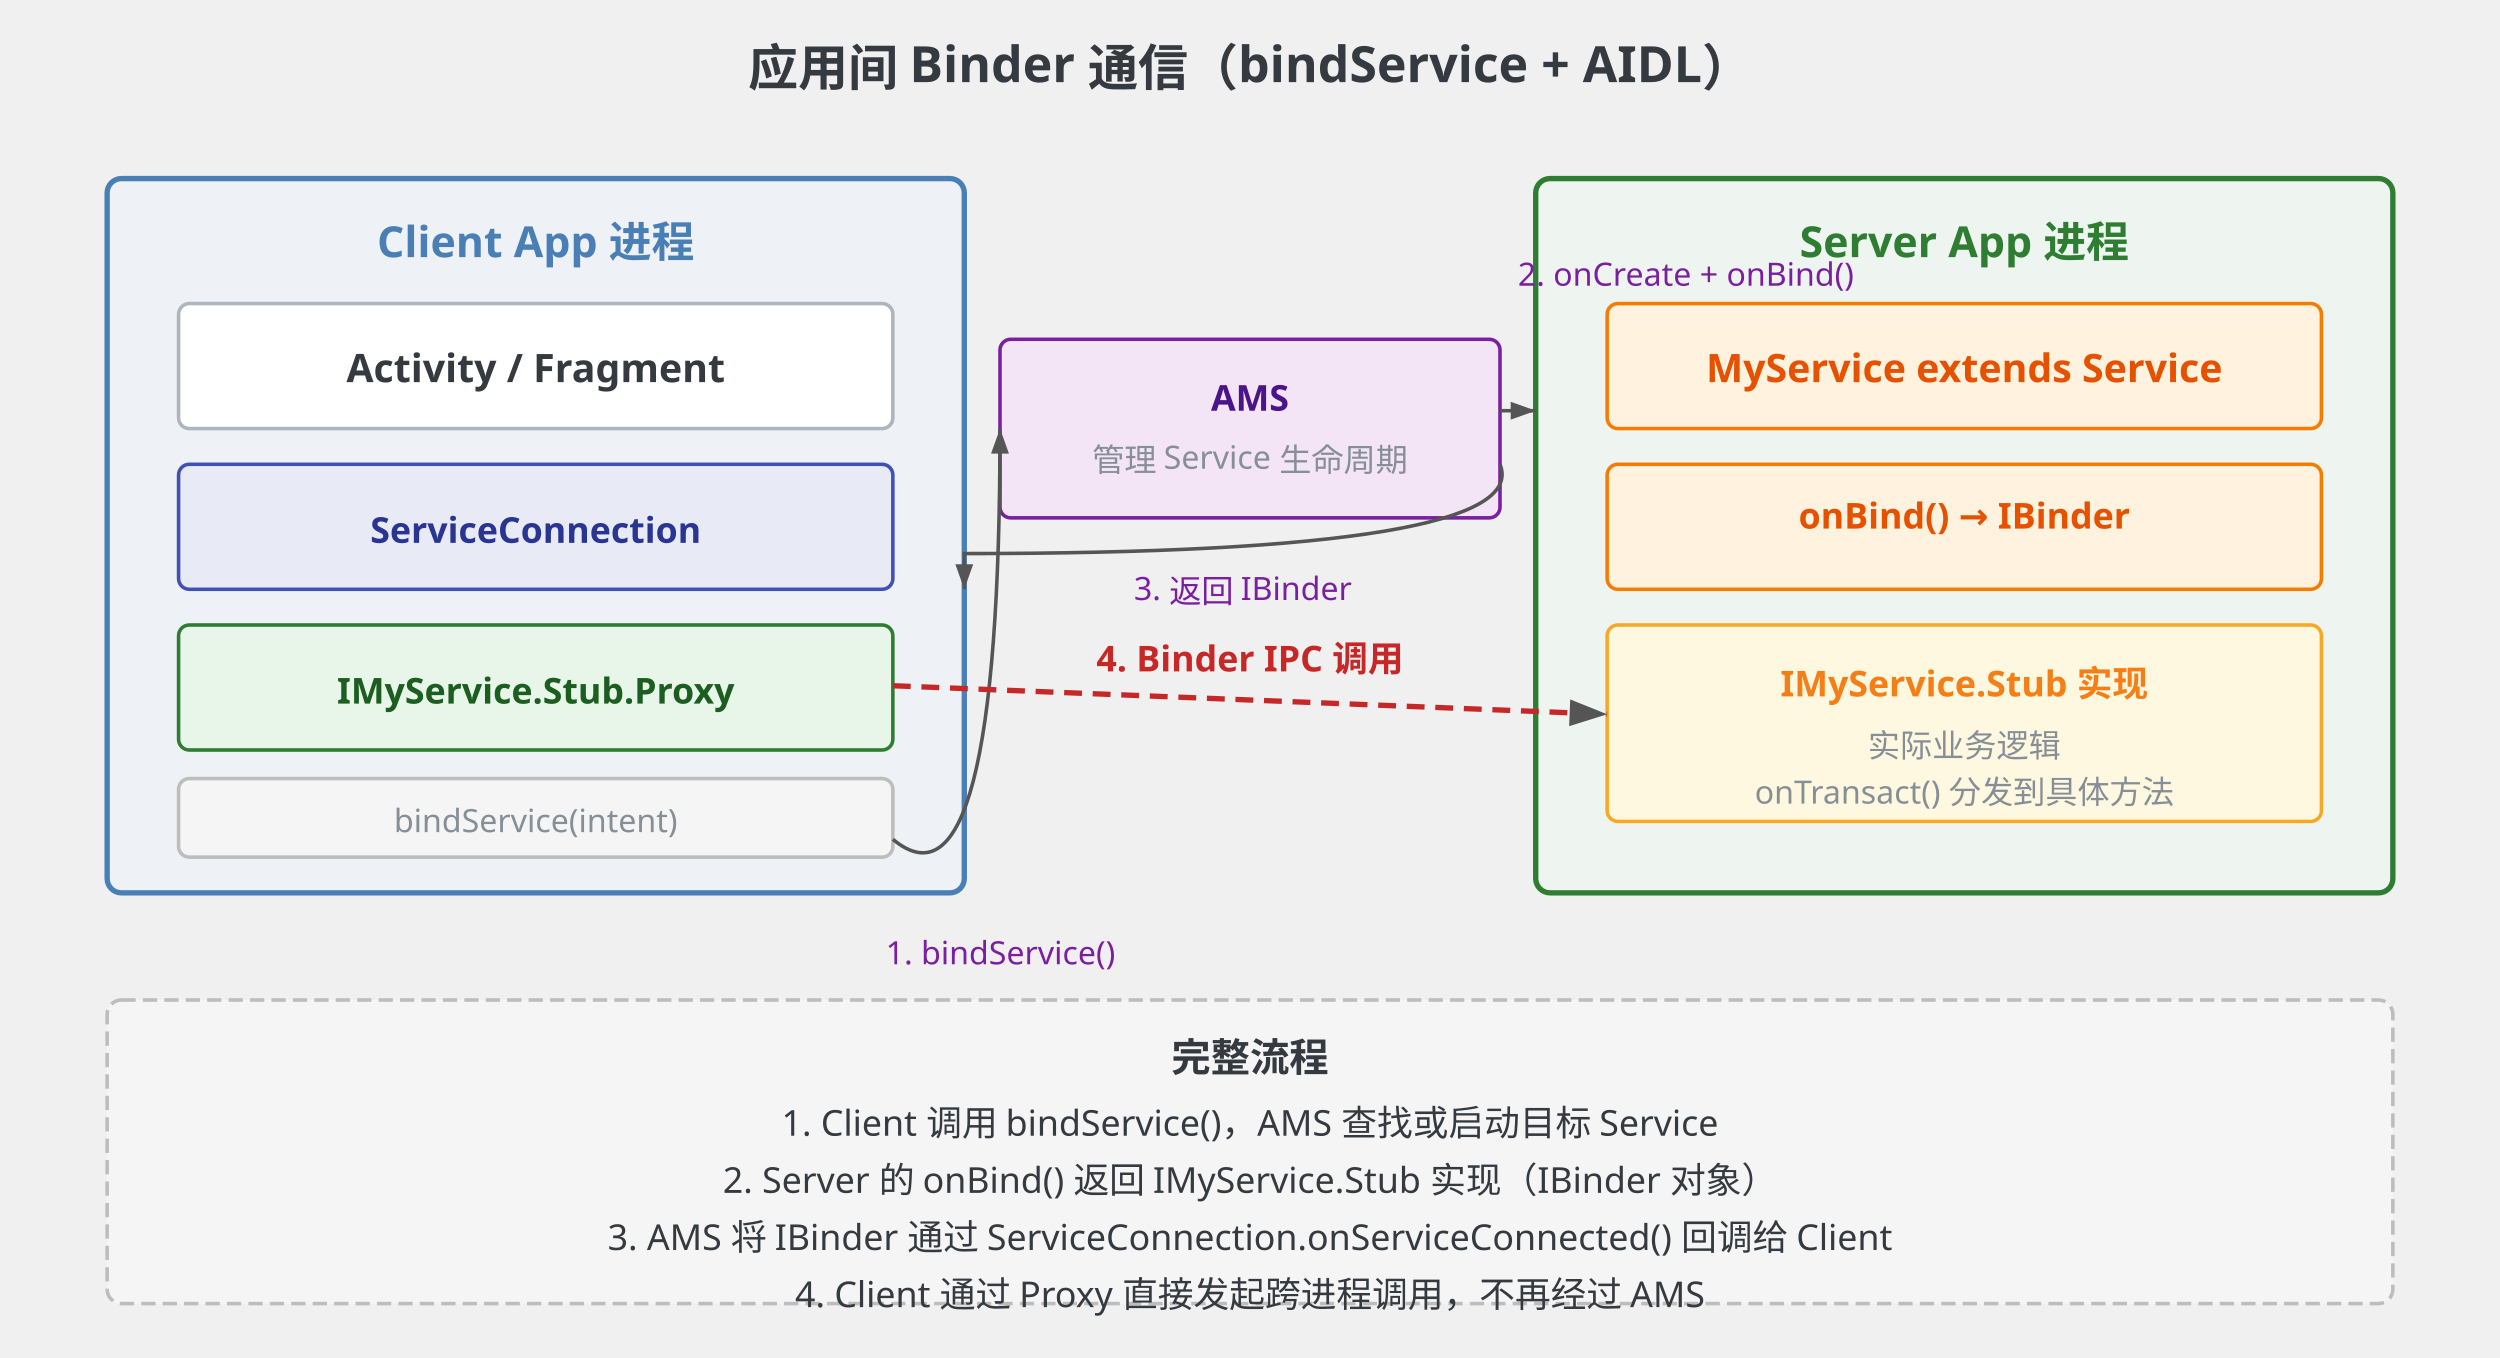
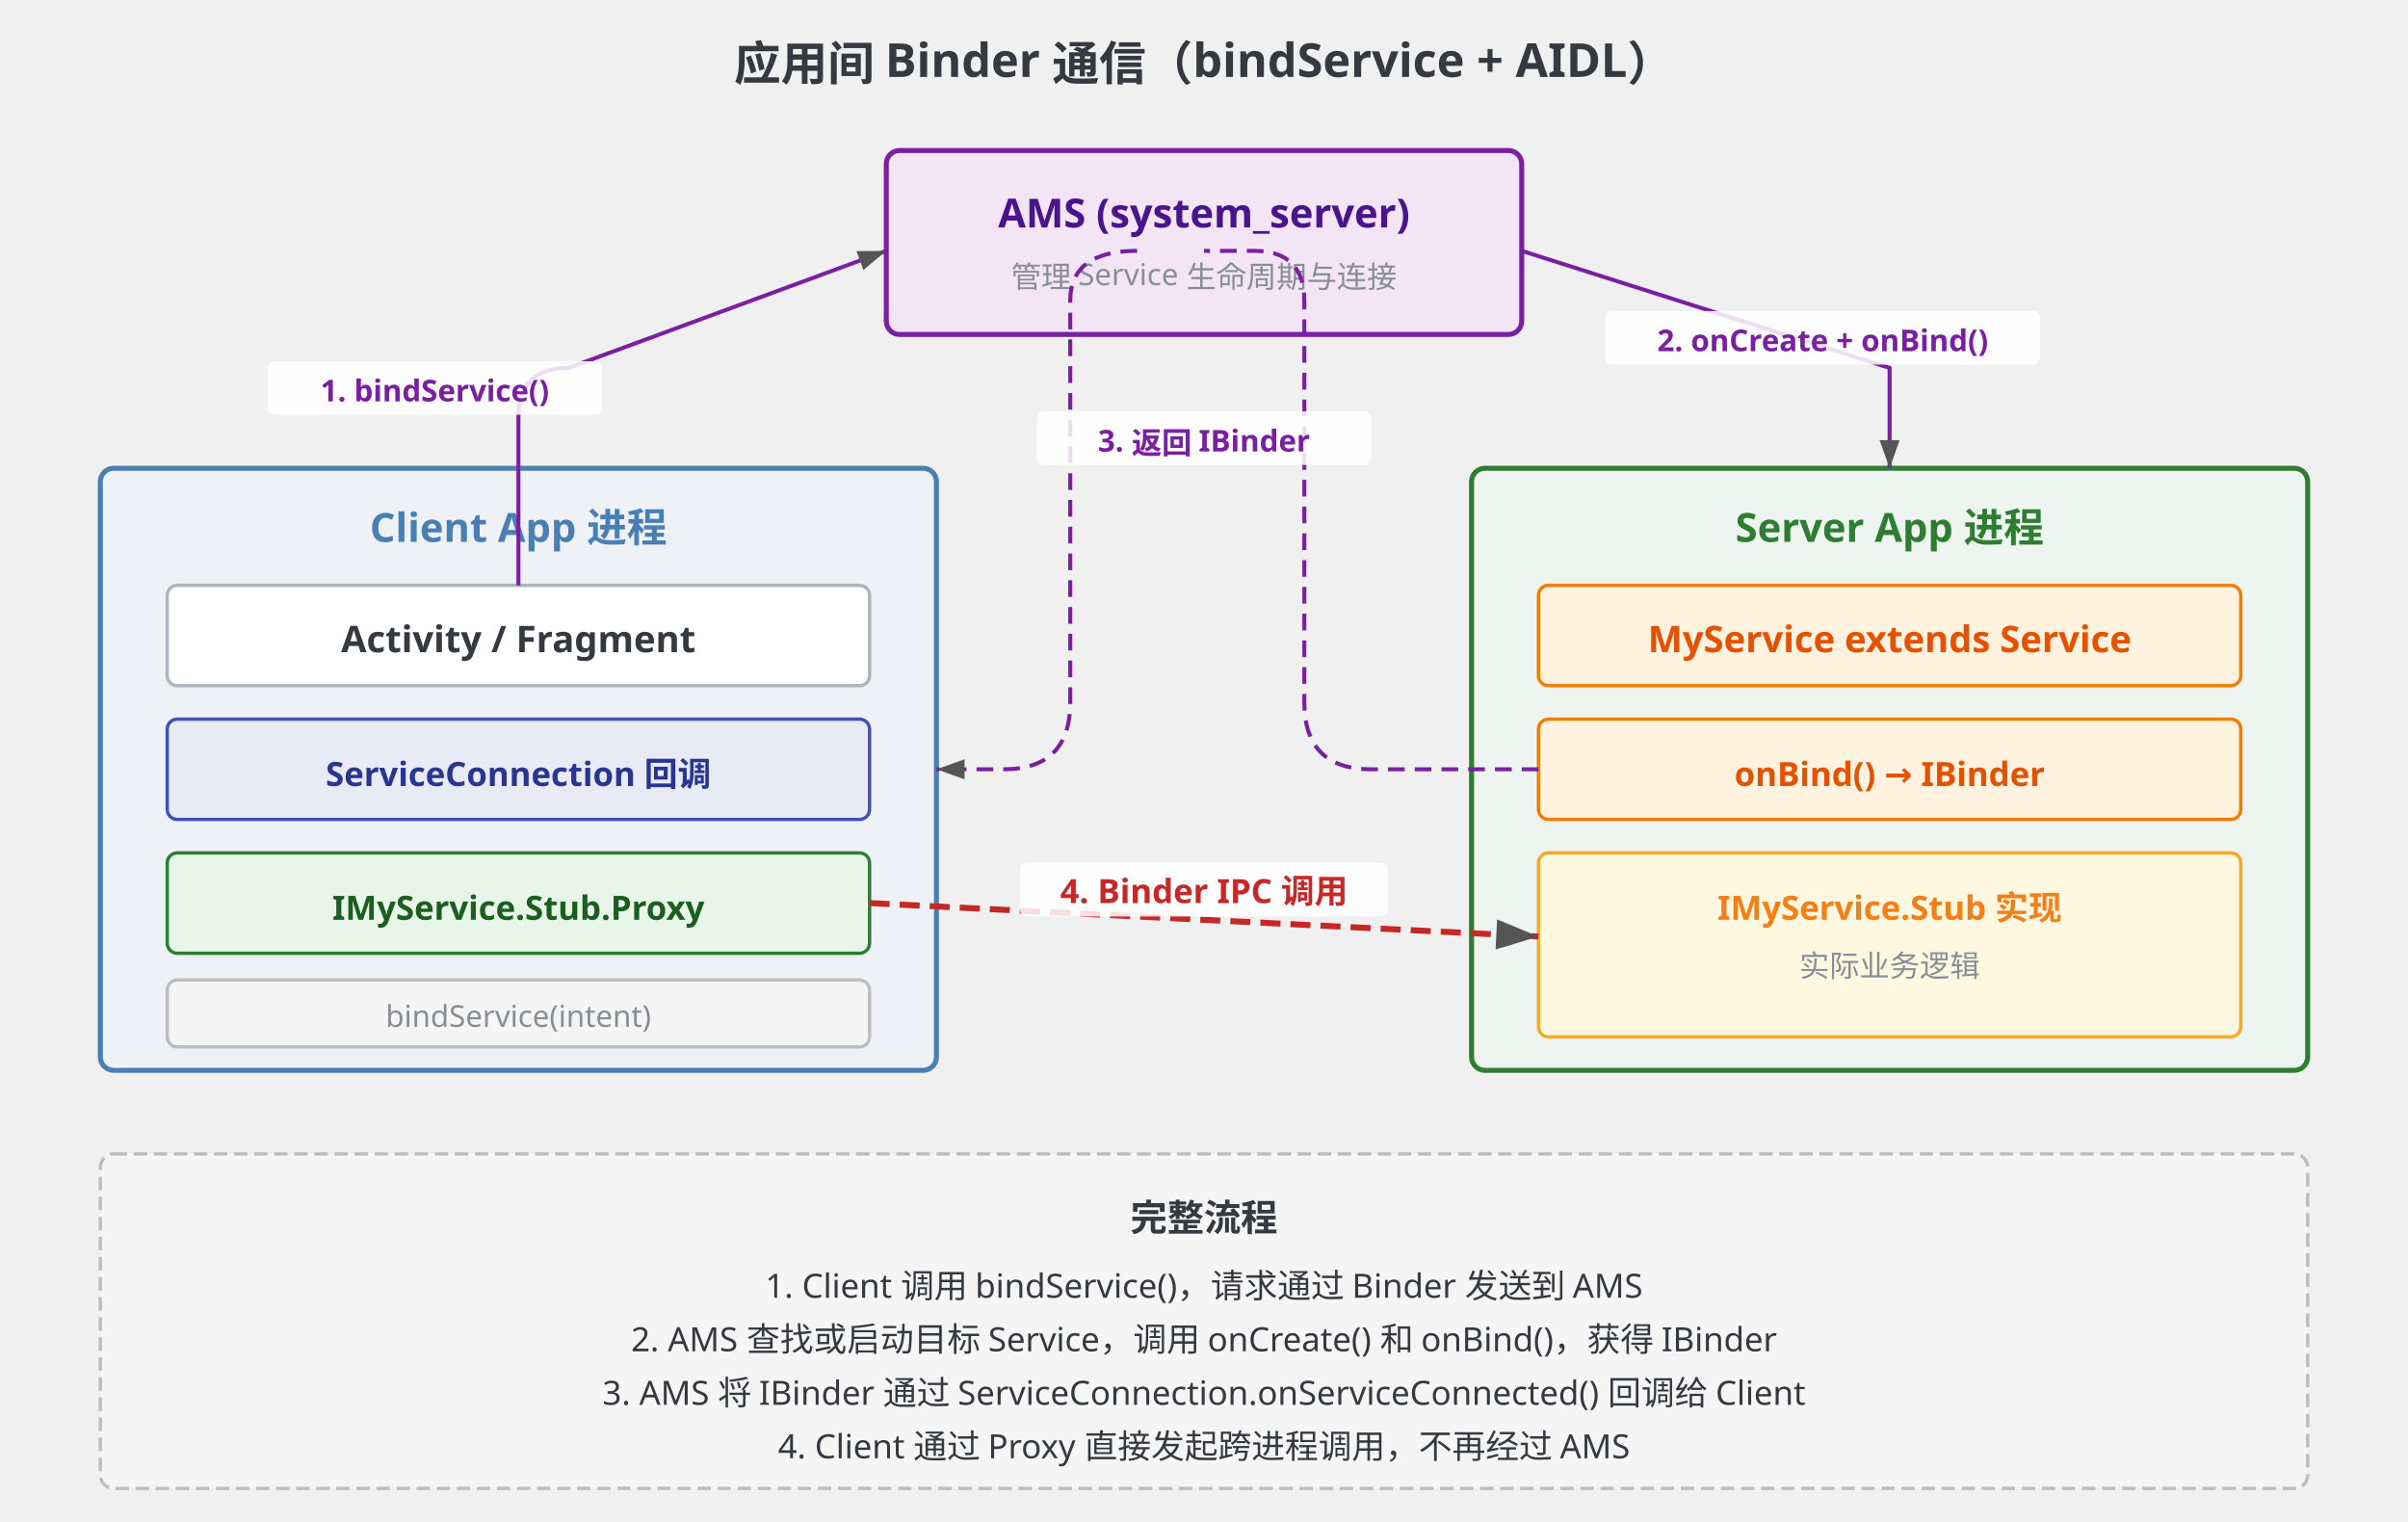
- <svg xmlns="http://www.w3.org/2000/svg" viewBox="0 0 700 380" font-family="'Segoe UI','PingFang SC','Microsoft YaHei',sans-serif">
+ <svg xmlns="http://www.w3.org/2000/svg" viewBox="0 0 720 455" font-family="'Segoe UI','PingFang SC','Microsoft YaHei',sans-serif">
  <defs>
    <marker id="a1" markerWidth="7" markerHeight="5" refX="7" refY="2.5" orient="auto">
      <polygon points="0,0 7,2.5 0,5" fill="#555" />
    </marker>
  </defs>
-   <text x="350" y="24" text-anchor="middle" font-size="14" font-weight="700" fill="#343a40">应用间 Binder 通信（bindService + AIDL）</text>
-   <rect x="30" y="50" width="240" height="200" rx="4" fill="#eef1f5" stroke="#4a7fb5" stroke-width="1.5" />
-   <text x="150" y="72" text-anchor="middle" font-size="12" font-weight="600" fill="#4a7fb5">Client App 进程</text>
-   <rect x="50" y="85" width="200" height="35" rx="3" fill="white" stroke="#adb5bd" />
-   <text x="150" y="107" text-anchor="middle" font-size="11" font-weight="600" fill="#343a40">Activity / Fragment</text>
-   <rect x="50" y="130" width="200" height="35" rx="3" fill="#e8eaf6" stroke="#3f51b5" />
-   <text x="150" y="152" text-anchor="middle" font-size="10" font-weight="600" fill="#283593">ServiceConnection</text>
-   <rect x="50" y="175" width="200" height="35" rx="3" fill="#e8f5e9" stroke="#2e7d32" />
-   <text x="150" y="197" text-anchor="middle" font-size="10" font-weight="600" fill="#1b5e20">IMyService.Stub.Proxy</text>
-   <rect x="50" y="218" width="200" height="22" rx="3" fill="#f5f5f5" stroke="#bdbdbd" />
-   <text x="150" y="233" text-anchor="middle" font-size="9" fill="#868e96">bindService(intent)</text>
-   <rect x="430" y="50" width="240" height="200" rx="4" fill="#eef5f1" stroke="#2e7d32" stroke-width="1.5" />
-   <text x="550" y="72" text-anchor="middle" font-size="12" font-weight="600" fill="#2e7d32">Server App 进程</text>
-   <rect x="450" y="85" width="200" height="35" rx="3" fill="#fff3e0" stroke="#f57c00" />
-   <text x="550" y="107" text-anchor="middle" font-size="11" font-weight="700" fill="#e65100">MyService extends Service</text>
-   <rect x="450" y="130" width="200" height="35" rx="3" fill="#fff3e0" stroke="#f57c00" />
-   <text x="550" y="148" text-anchor="middle" font-size="10" font-weight="600" fill="#e65100">onBind() → IBinder</text>
-   <rect x="450" y="175" width="200" height="55" rx="3" fill="#fff8e1" stroke="#f9a825" />
-   <text x="550" y="195" text-anchor="middle" font-size="10" font-weight="600" fill="#f57f17">IMyService.Stub 实现</text>
-   <text x="550" y="212" text-anchor="middle" font-size="9" fill="#868e96">实际业务逻辑</text>
-   <text x="550" y="225" text-anchor="middle" font-size="9" fill="#868e96">onTransact() 分发到具体方法</text>
-   <rect x="280" y="95" width="140" height="50" rx="3" fill="#f3e5f5" stroke="#7b1fa2" />
-   <text x="350" y="115" text-anchor="middle" font-size="10" font-weight="600" fill="#4a148c">AMS</text>
-   <text x="350" y="132" text-anchor="middle" font-size="9" fill="#868e96">管理 Service 生命周期</text>
-   <path d="M250,235 Q280,260 280,120 L280,120" stroke="#555" stroke-width="1" fill="none" marker-end="url(#a1)" />
-   <text x="248" y="270" font-size="9" fill="#7b1fa2">1. bindService()</text>
-   <line x1="420" y1="115" x2="430" y2="115" stroke="#555" stroke-width="1" marker-end="url(#a1)" />
-   <text x="425" y="80" font-size="9" fill="#7b1fa2">2. onCreate + onBind()</text>
-   <path d="M420,130 Q430,155 270,155 L270,165" stroke="#555" stroke-width="1" fill="none" marker-end="url(#a1)" />
-   <text x="348" y="168" text-anchor="middle" font-size="9" fill="#7b1fa2">3. 返回 IBinder</text>
-   <line x1="250" y1="192" x2="450" y2="200" stroke="#c62828" stroke-width="1.5" stroke-dasharray="5,3" marker-end="url(#a1)" />
-   <text x="350" y="188" text-anchor="middle" font-size="10" font-weight="600" fill="#c62828">4. Binder IPC 调用</text>
-   <rect x="30" y="280" width="640" height="85" rx="4" fill="#f5f5f5" stroke="#bdbdbd" stroke-dasharray="4,2" />
-   <text x="350" y="300" text-anchor="middle" font-size="11" font-weight="600" fill="#343a40">完整流程</text>
-   <text x="350" y="318" text-anchor="middle" font-size="10" fill="#343a40">1. Client 调用 bindService()，AMS 查找或启动目标 Service</text>
-   <text x="350" y="334" text-anchor="middle" font-size="10" fill="#343a40">2. Server 的 onBind() 返回 IMyService.Stub 实现（IBinder 对象）</text>
-   <text x="350" y="350" text-anchor="middle" font-size="10" fill="#343a40">3. AMS 将 IBinder 通过 ServiceConnection.onServiceConnected() 回调给 Client</text>
-   <text x="350" y="366" text-anchor="middle" font-size="10" fill="#343a40">4. Client 通过 Proxy 直接发起跨进程调用，不再经过 AMS</text>
+   <text x="360" y="24" text-anchor="middle" font-size="14" font-weight="700" fill="#343a40">应用间 Binder 通信（bindService + AIDL）</text>
+   <rect x="265" y="45" width="190" height="55" rx="4" fill="#f3e5f5" stroke="#7b1fa2" stroke-width="1.5" />
+   <text x="360" y="68" text-anchor="middle" font-size="12" font-weight="700" fill="#4a148c">AMS (system_server)</text>
+   <text x="360" y="86" text-anchor="middle" font-size="9" fill="#868e96">管理 Service 生命周期与连接</text>
+   <rect x="30" y="140" width="250" height="180" rx="4" fill="#eef1f5" stroke="#4a7fb5" stroke-width="1.5" />
+   <text x="155" y="162" text-anchor="middle" font-size="12" font-weight="600" fill="#4a7fb5">Client App 进程</text>
+   <rect x="50" y="175" width="210" height="30" rx="3" fill="white" stroke="#adb5bd" />
+   <text x="155" y="195" text-anchor="middle" font-size="11" font-weight="600" fill="#343a40">Activity / Fragment</text>
+   <rect x="50" y="215" width="210" height="30" rx="3" fill="#e8eaf6" stroke="#3f51b5" />
+   <text x="155" y="235" text-anchor="middle" font-size="10" font-weight="600" fill="#283593">ServiceConnection 回调</text>
+   <rect x="50" y="255" width="210" height="30" rx="3" fill="#e8f5e9" stroke="#2e7d32" />
+   <text x="155" y="275" text-anchor="middle" font-size="10" font-weight="600" fill="#1b5e20">IMyService.Stub.Proxy</text>
+   <rect x="50" y="293" width="210" height="20" rx="3" fill="#f5f5f5" stroke="#bdbdbd" />
+   <text x="155" y="307" text-anchor="middle" font-size="9" fill="#868e96">bindService(intent)</text>
+   <rect x="440" y="140" width="250" height="180" rx="4" fill="#eef5f1" stroke="#2e7d32" stroke-width="1.5" />
+   <text x="565" y="162" text-anchor="middle" font-size="12" font-weight="600" fill="#2e7d32">Server App 进程</text>
+   <rect x="460" y="175" width="210" height="30" rx="3" fill="#fff3e0" stroke="#f57c00" />
+   <text x="565" y="195" text-anchor="middle" font-size="11" font-weight="700" fill="#e65100">MyService extends Service</text>
+   <rect x="460" y="215" width="210" height="30" rx="3" fill="#fff3e0" stroke="#f57c00" />
+   <text x="565" y="235" text-anchor="middle" font-size="10" font-weight="600" fill="#e65100">onBind() → IBinder</text>
+   <rect x="460" y="255" width="210" height="55" rx="3" fill="#fff8e1" stroke="#f9a825" />
+   <text x="565" y="275" text-anchor="middle" font-size="10" font-weight="600" fill="#f57f17">IMyService.Stub 实现</text>
+   <text x="565" y="292" text-anchor="middle" font-size="9" fill="#868e96">实际业务逻辑</text>
+   <path d="M155,175 L155,125 Q155,110 170,110 L265,75" stroke="#7b1fa2" stroke-width="1.2" fill="none" marker-end="url(#a1)" />
+   <rect x="80" y="108" width="100" height="16" rx="2" fill="white" fill-opacity="0.85" />
+   <text x="130" y="120" text-anchor="middle" font-size="9" font-weight="600" fill="#7b1fa2">1. bindService()</text>
+   <path d="M455,75 L565,110 Q565,125 565,140" stroke="#7b1fa2" stroke-width="1.2" fill="none" marker-end="url(#a1)" />
+   <rect x="480" y="93" width="130" height="16" rx="2" fill="white" fill-opacity="0.85" />
+   <text x="545" y="105" text-anchor="middle" font-size="9" font-weight="600" fill="#7b1fa2">2. onCreate + onBind()</text>
+   <path d="M460,230 L410,230 Q390,230 390,210 L390,90 Q390,75 375,75 L360,75" stroke="#7b1fa2" stroke-width="1.2" fill="none" stroke-dasharray="5,3" />
+   <path d="M340,75 Q320,75 320,90 L320,210 Q320,230 300,230 L280,230" stroke="#7b1fa2" stroke-width="1.2" fill="none" stroke-dasharray="5,3" marker-end="url(#a1)" />
+   <rect x="310" y="123" width="100" height="16" rx="2" fill="white" fill-opacity="0.85" />
+   <text x="360" y="135" text-anchor="middle" font-size="9" font-weight="600" fill="#7b1fa2">3. 返回 IBinder</text>
+   <line x1="260" y1="270" x2="460" y2="280" stroke="#c62828" stroke-width="1.8" stroke-dasharray="6,3" marker-end="url(#a1)" />
+   <rect x="305" y="258" width="110" height="16" rx="2" fill="white" fill-opacity="0.85" />
+   <text x="360" y="270" text-anchor="middle" font-size="10" font-weight="600" fill="#c62828">4. Binder IPC 调用</text>
+   <rect x="30" y="345" width="660" height="100" rx="4" fill="#f5f5f5" stroke="#bdbdbd" stroke-dasharray="4,2" />
+   <text x="360" y="368" text-anchor="middle" font-size="11" font-weight="600" fill="#343a40">完整流程</text>
+   <text x="360" y="388" text-anchor="middle" font-size="10" fill="#343a40">1. Client 调用 bindService()，请求通过 Binder 发送到 AMS</text>
+   <text x="360" y="404" text-anchor="middle" font-size="10" fill="#343a40">2. AMS 查找或启动目标 Service，调用 onCreate() 和 onBind()，获得 IBinder</text>
+   <text x="360" y="420" text-anchor="middle" font-size="10" fill="#343a40">3. AMS 将 IBinder 通过 ServiceConnection.onServiceConnected() 回调给 Client</text>
+   <text x="360" y="436" text-anchor="middle" font-size="10" fill="#343a40">4. Client 通过 Proxy 直接发起跨进程调用，不再经过 AMS</text>
</svg>
